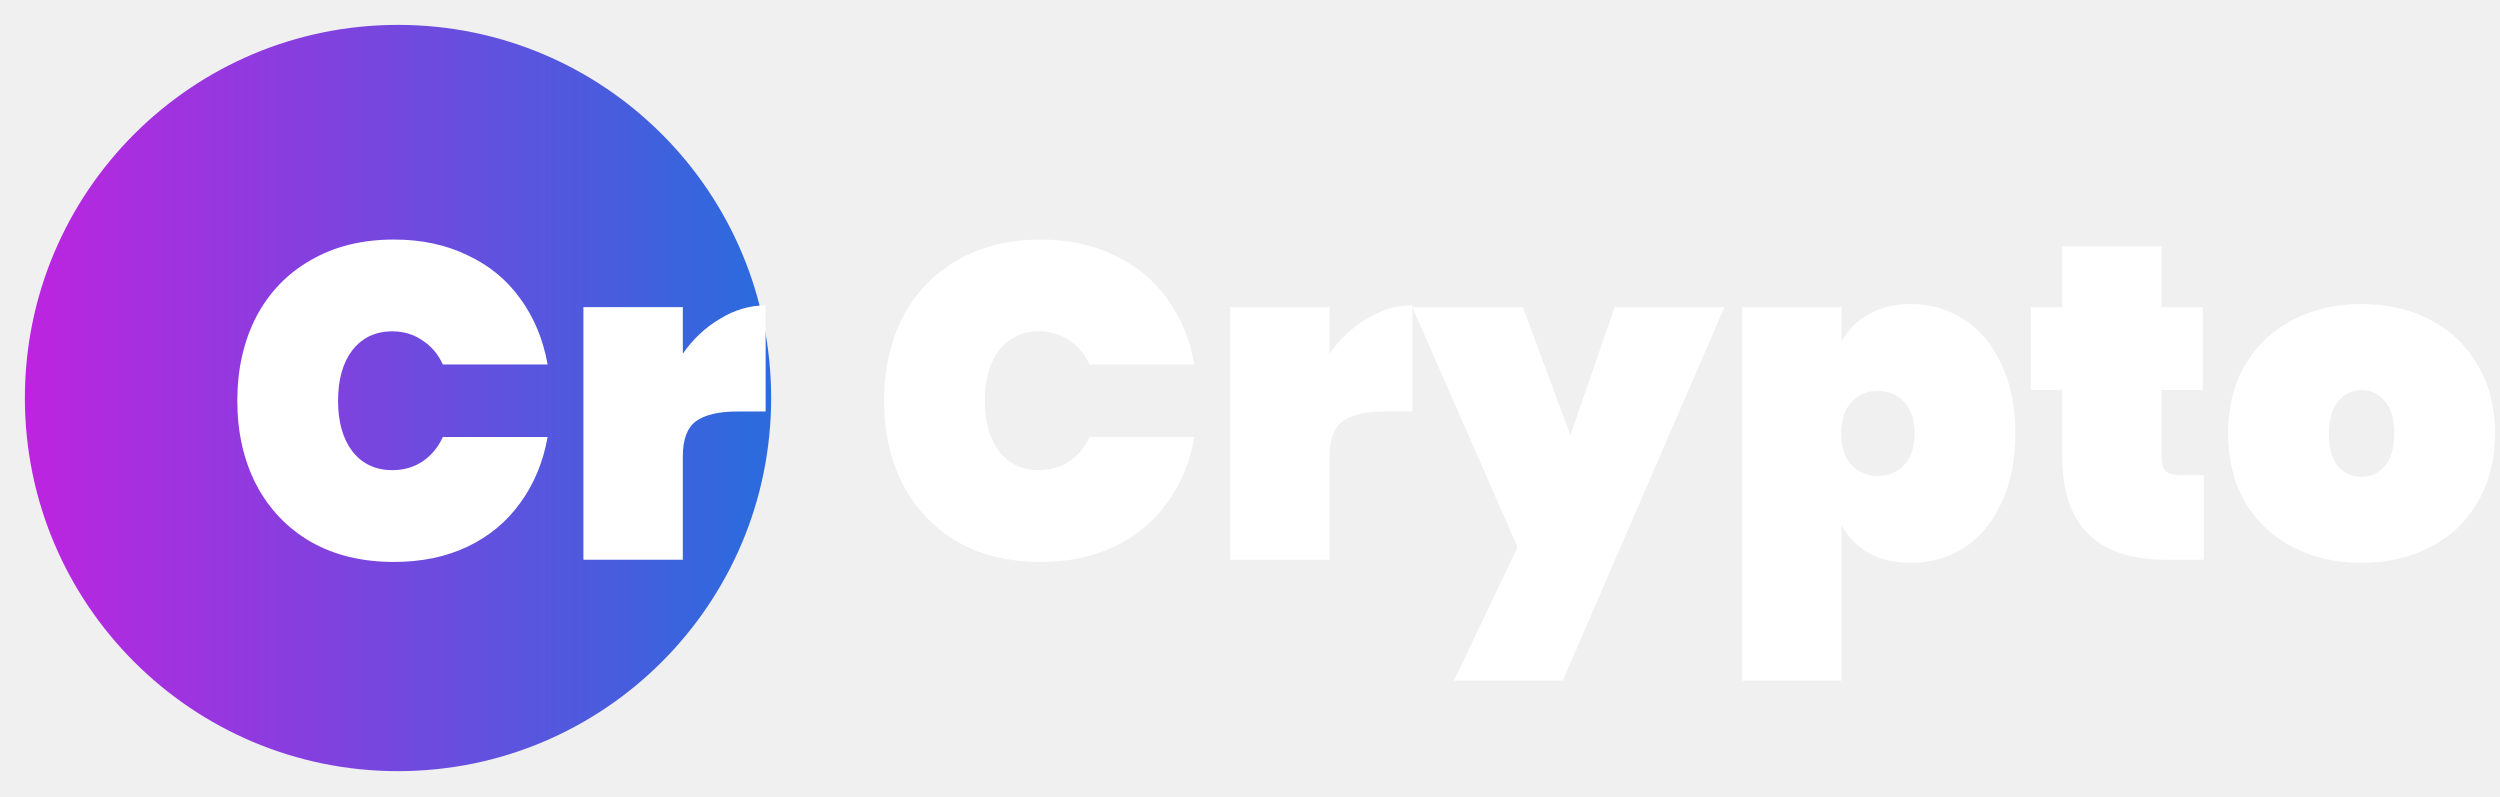
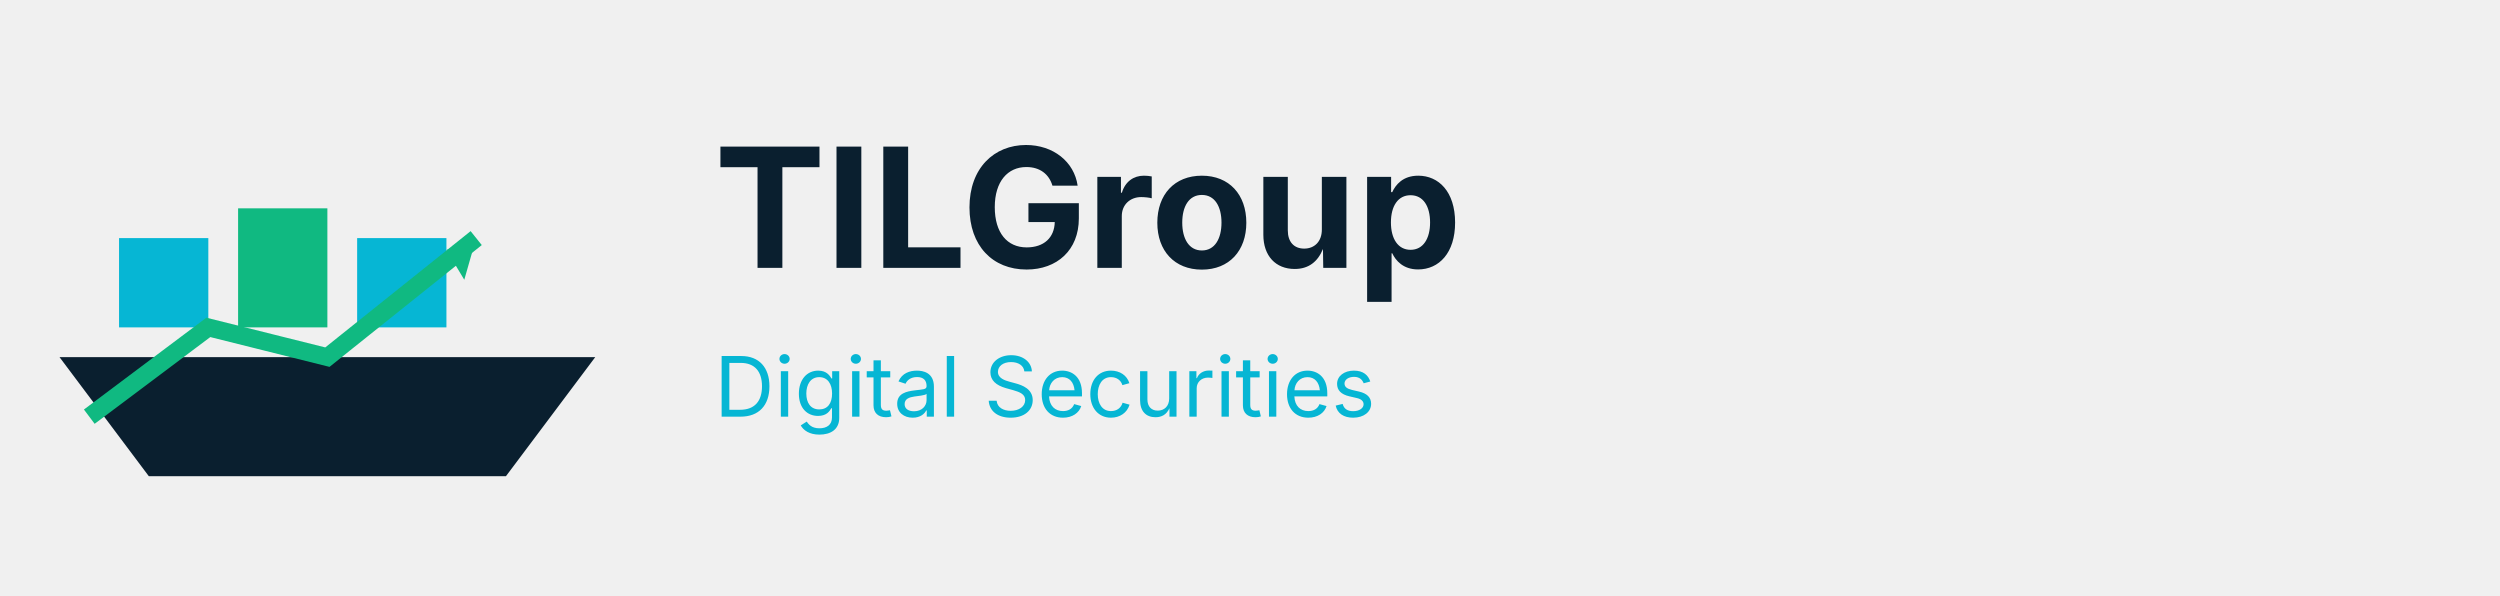
- <svg xmlns="http://www.w3.org/2000/svg" width="201" height="64" viewBox="0 0 201 64" fill="none">
-   <path d="M71.08 32.22C71.08 29.7 71.584 27.456 72.592 25.488C73.624 23.52 75.088 21.996 76.984 20.916C78.88 19.812 81.112 19.26 83.68 19.26C85.888 19.26 87.856 19.68 89.584 20.52C91.336 21.336 92.752 22.5 93.832 24.012C94.936 25.524 95.668 27.288 96.028 29.304H87.604C87.22 28.464 86.668 27.816 85.948 27.36C85.252 26.88 84.448 26.64 83.536 26.64C82.192 26.64 81.124 27.144 80.332 28.152C79.564 29.16 79.18 30.516 79.18 32.22C79.18 33.924 79.564 35.28 80.332 36.288C81.124 37.296 82.192 37.8 83.536 37.8C84.448 37.8 85.252 37.572 85.948 37.116C86.668 36.636 87.22 35.976 87.604 35.136H96.028C95.668 37.152 94.936 38.916 93.832 40.428C92.752 41.94 91.336 43.116 89.584 43.956C87.856 44.772 85.888 45.18 83.68 45.18C81.112 45.18 78.88 44.64 76.984 43.56C75.088 42.456 73.624 40.92 72.592 38.952C71.584 36.984 71.08 34.74 71.08 32.22ZM106.897 28.44C107.713 27.264 108.709 26.328 109.885 25.632C111.061 24.912 112.285 24.552 113.557 24.552V33.084H111.289C109.777 33.084 108.661 33.348 107.941 33.876C107.245 34.404 106.897 35.34 106.897 36.684V45H98.906V24.696H106.897V28.44ZM138.642 24.696L125.646 54.72H116.898L122.01 43.992L113.55 24.696H122.442L126.258 34.992L129.822 24.696H138.642ZM148.065 27.468C148.569 26.532 149.289 25.8 150.225 25.272C151.185 24.72 152.325 24.444 153.645 24.444C155.229 24.444 156.657 24.864 157.929 25.704C159.201 26.52 160.197 27.72 160.917 29.304C161.661 30.864 162.033 32.712 162.033 34.848C162.033 36.984 161.661 38.844 160.917 40.428C160.197 41.988 159.201 43.188 157.929 44.028C156.657 44.844 155.229 45.252 153.645 45.252C152.325 45.252 151.185 44.988 150.225 44.46C149.289 43.908 148.569 43.164 148.065 42.228V54.72H140.073V24.696H148.065V27.468ZM153.933 34.848C153.933 33.768 153.657 32.928 153.105 32.328C152.553 31.728 151.845 31.428 150.981 31.428C150.117 31.428 149.409 31.728 148.857 32.328C148.305 32.928 148.029 33.768 148.029 34.848C148.029 35.928 148.305 36.768 148.857 37.368C149.409 37.968 150.117 38.268 150.981 38.268C151.845 38.268 152.553 37.968 153.105 37.368C153.657 36.768 153.933 35.928 153.933 34.848ZM177.178 38.196V45H174.154C168.586 45 165.802 42.228 165.802 36.684V31.356H163.282V24.696H165.802V19.8H173.794V24.696H177.106V31.356H173.794V36.828C173.794 37.308 173.902 37.656 174.118 37.872C174.358 38.088 174.742 38.196 175.27 38.196H177.178ZM189.87 45.252C187.83 45.252 185.994 44.832 184.362 43.992C182.73 43.152 181.446 41.952 180.51 40.392C179.598 38.808 179.142 36.96 179.142 34.848C179.142 32.736 179.598 30.9 180.51 29.34C181.446 27.756 182.73 26.544 184.362 25.704C185.994 24.864 187.83 24.444 189.87 24.444C191.91 24.444 193.746 24.864 195.378 25.704C197.01 26.544 198.282 27.756 199.194 29.34C200.13 30.9 200.598 32.736 200.598 34.848C200.598 36.96 200.13 38.808 199.194 40.392C198.282 41.952 197.01 43.152 195.378 43.992C193.746 44.832 191.91 45.252 189.87 45.252ZM189.87 38.34C190.614 38.34 191.238 38.052 191.742 37.476C192.246 36.876 192.498 36 192.498 34.848C192.498 33.696 192.246 32.832 191.742 32.256C191.238 31.656 190.614 31.356 189.87 31.356C189.126 31.356 188.502 31.656 187.998 32.256C187.494 32.832 187.242 33.696 187.242 34.848C187.242 36 187.482 36.876 187.962 37.476C188.466 38.052 189.102 38.34 189.87 38.34Z" fill="white" />
-   <path d="M32 62C48.569 62 62 48.569 62 32C62 15.431 48.569 2 32 2C15.431 2 2 15.431 2 32C2 48.569 15.431 62 32 62Z" fill="url(#paint0_linear_7_49619)" />
-   <path d="M19.08 32.22C19.08 29.7 19.584 27.456 20.592 25.488C21.624 23.52 23.088 21.996 24.984 20.916C26.88 19.812 29.112 19.26 31.68 19.26C33.888 19.26 35.856 19.68 37.584 20.52C39.336 21.336 40.752 22.5 41.832 24.012C42.936 25.524 43.668 27.288 44.028 29.304H35.604C35.22 28.464 34.668 27.816 33.948 27.36C33.252 26.88 32.448 26.64 31.536 26.64C30.192 26.64 29.124 27.144 28.332 28.152C27.564 29.16 27.18 30.516 27.18 32.22C27.18 33.924 27.564 35.28 28.332 36.288C29.124 37.296 30.192 37.8 31.536 37.8C32.448 37.8 33.252 37.572 33.948 37.116C34.668 36.636 35.22 35.976 35.604 35.136H44.028C43.668 37.152 42.936 38.916 41.832 40.428C40.752 41.94 39.336 43.116 37.584 43.956C35.856 44.772 33.888 45.18 31.68 45.18C29.112 45.18 26.88 44.64 24.984 43.56C23.088 42.456 21.624 40.92 20.592 38.952C19.584 36.984 19.08 34.74 19.08 32.22ZM54.898 28.44C55.714 27.264 56.709 26.328 57.886 25.632C59.062 24.912 60.285 24.552 61.557 24.552V33.084H59.289C57.778 33.084 56.661 33.348 55.941 33.876C55.245 34.404 54.898 35.34 54.898 36.684V45H46.906V24.696H54.898V28.44Z" fill="white" />
-   <defs>
-     <linearGradient id="paint0_linear_7_49619" x1="2" y1="32" x2="60.289" y2="32" gradientUnits="userSpaceOnUse">
-       <stop stop-color="#BD24DF" />
-       <stop offset="1" stop-color="#2D6ADE" />
-     </linearGradient>
-   </defs>
+ <svg xmlns="http://www.w3.org/2000/svg" width="420" height="100" viewBox="0 0 420 100" fill="none">
+   <g transform="translate(10,20)">
+     <polygon points="0,40 90,40 75,60 15,60" fill="#0a1f2f" />
+     <rect x="10" y="20" width="15" height="15" fill="#06b6d4" />
+     <rect x="30" y="15" width="15" height="20" fill="#10b981" />
+     <rect x="50" y="20" width="15" height="15" fill="#06b6d4" />
+     <polyline points="5,50 25,35 45,40 70,20" fill="none" stroke="#10b981" stroke-width="3" />
+     <polygon points="70,20 65,22 68,27" fill="#10b981" />
+   </g>
+   <text x="120" y="45" font-family="Inter, sans-serif" font-size="28" fill="#0a1f2f" font-weight="700">
+     TILGroup
+   </text>
+   <text x="120" y="70" font-family="Inter, sans-serif" font-size="14" fill="#06b6d4">
+     Digital Securities
+   </text>
</svg>
